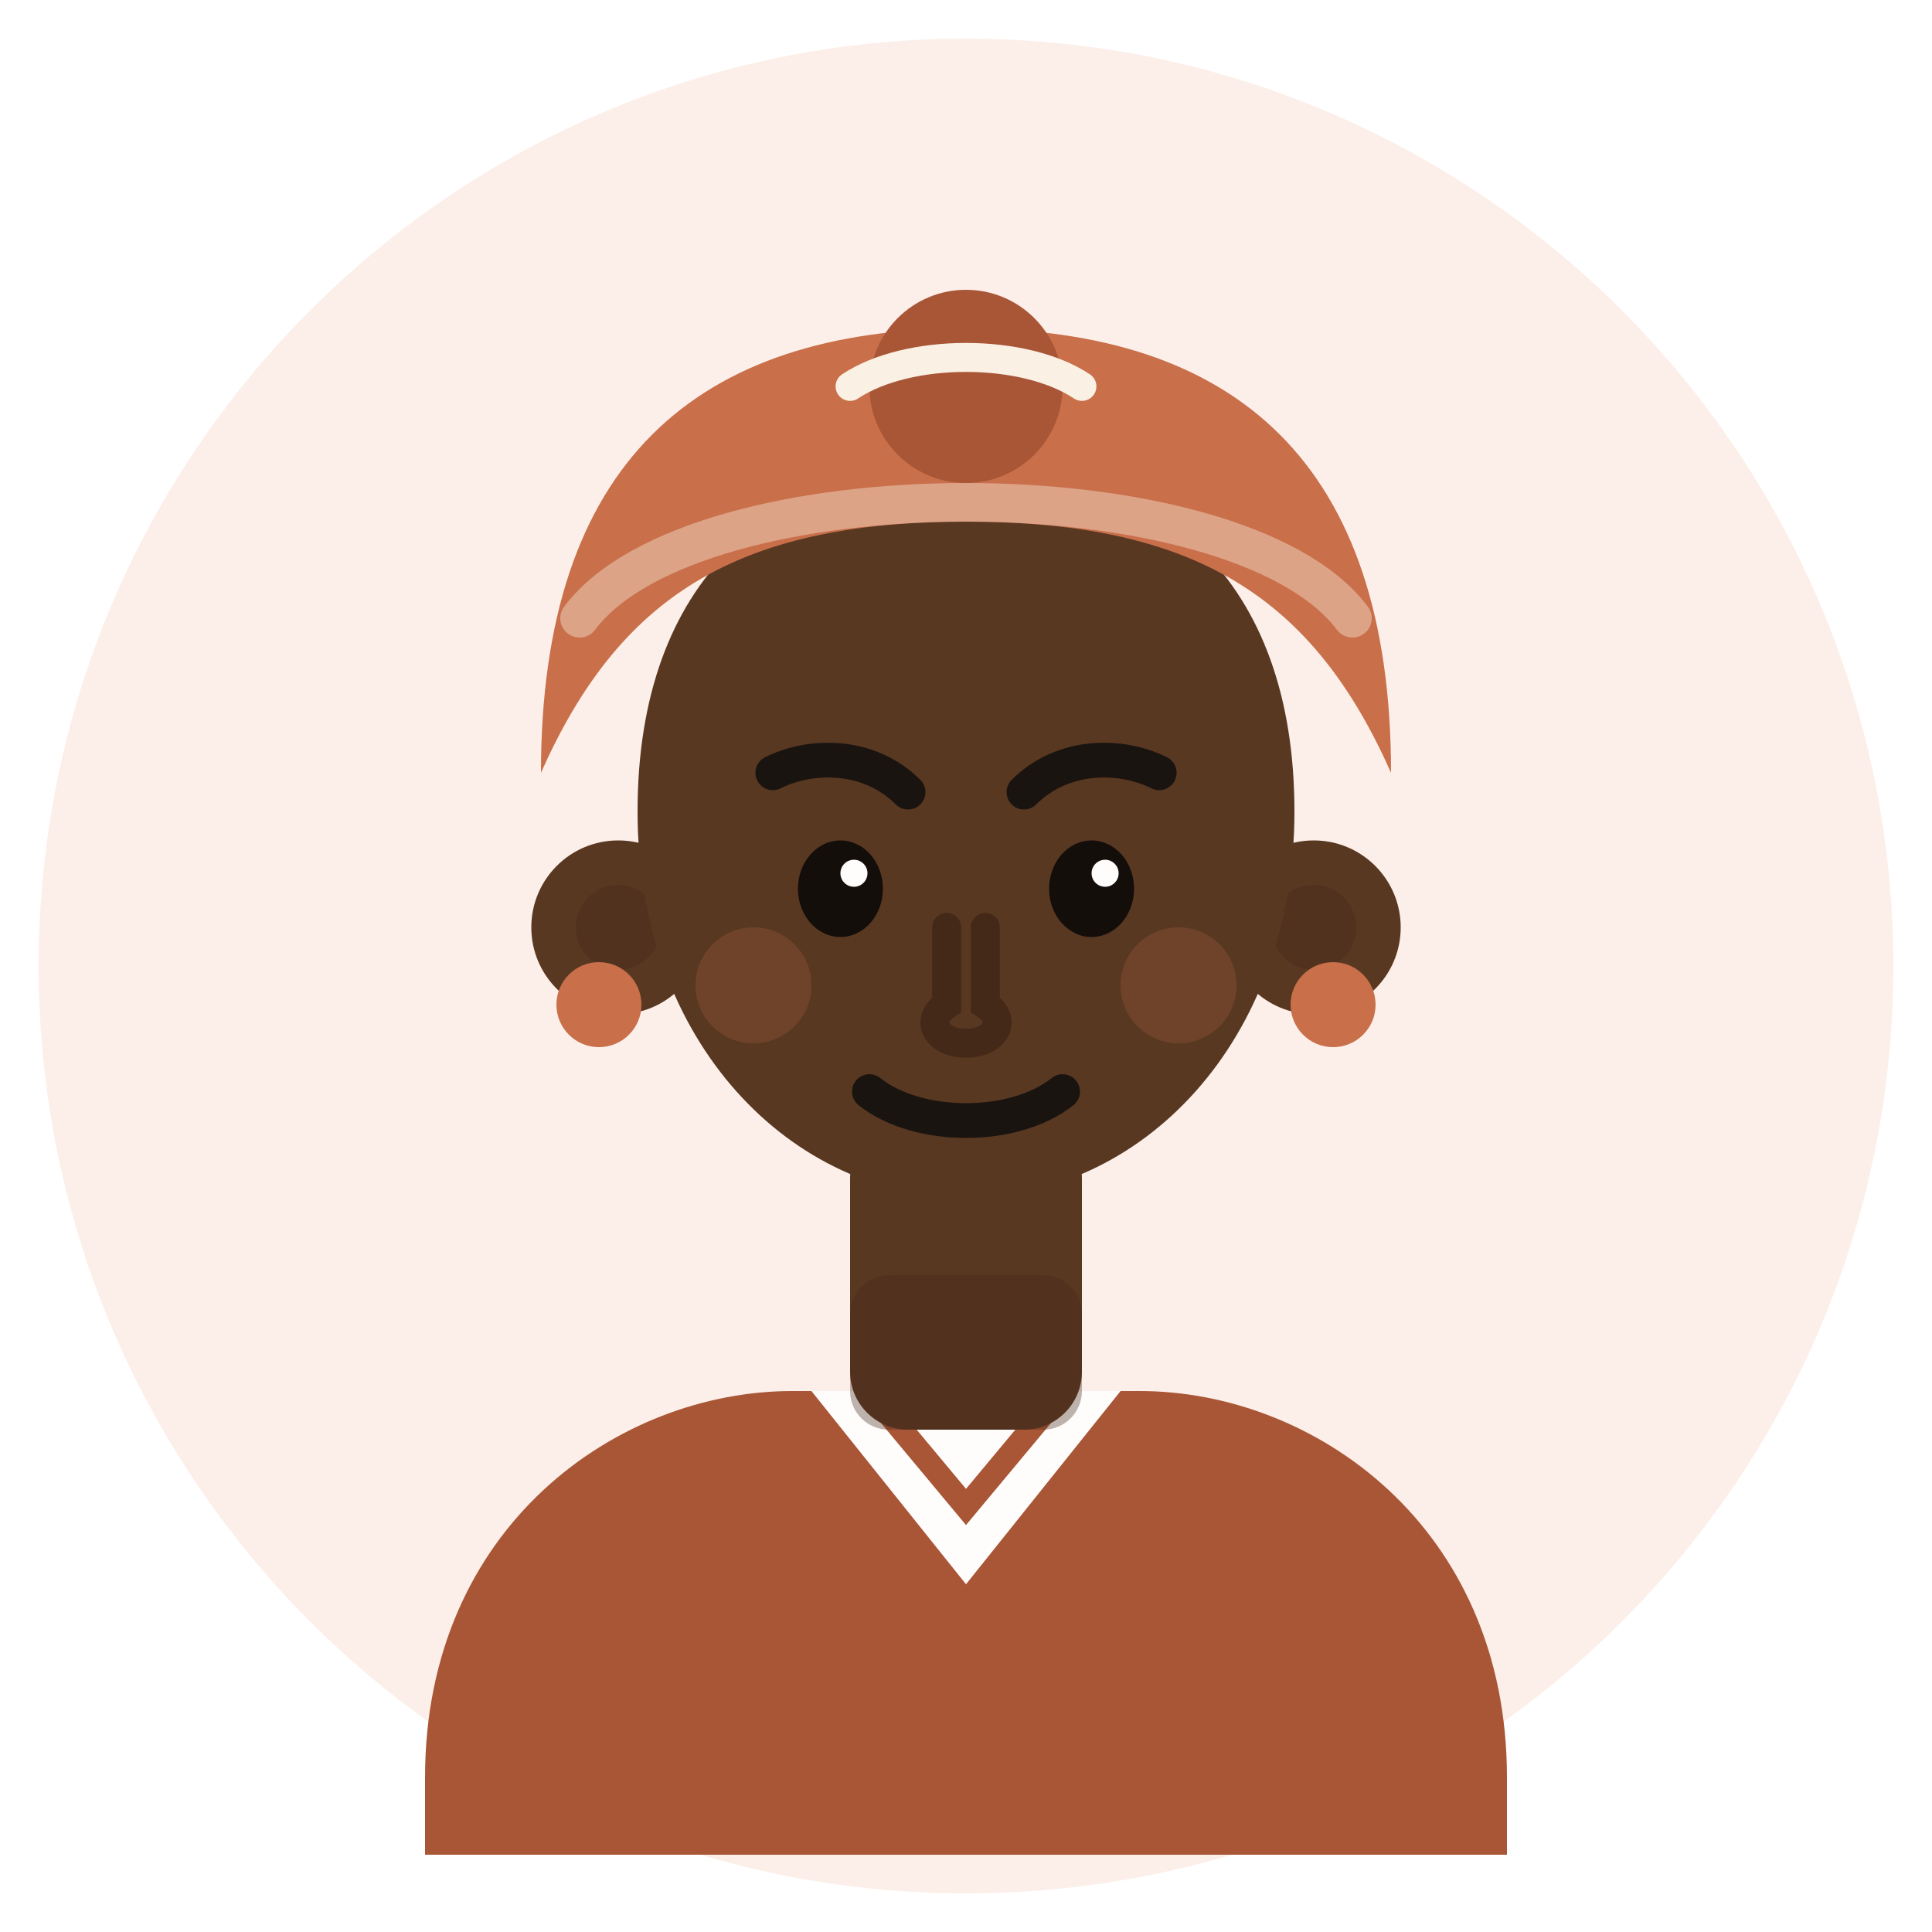
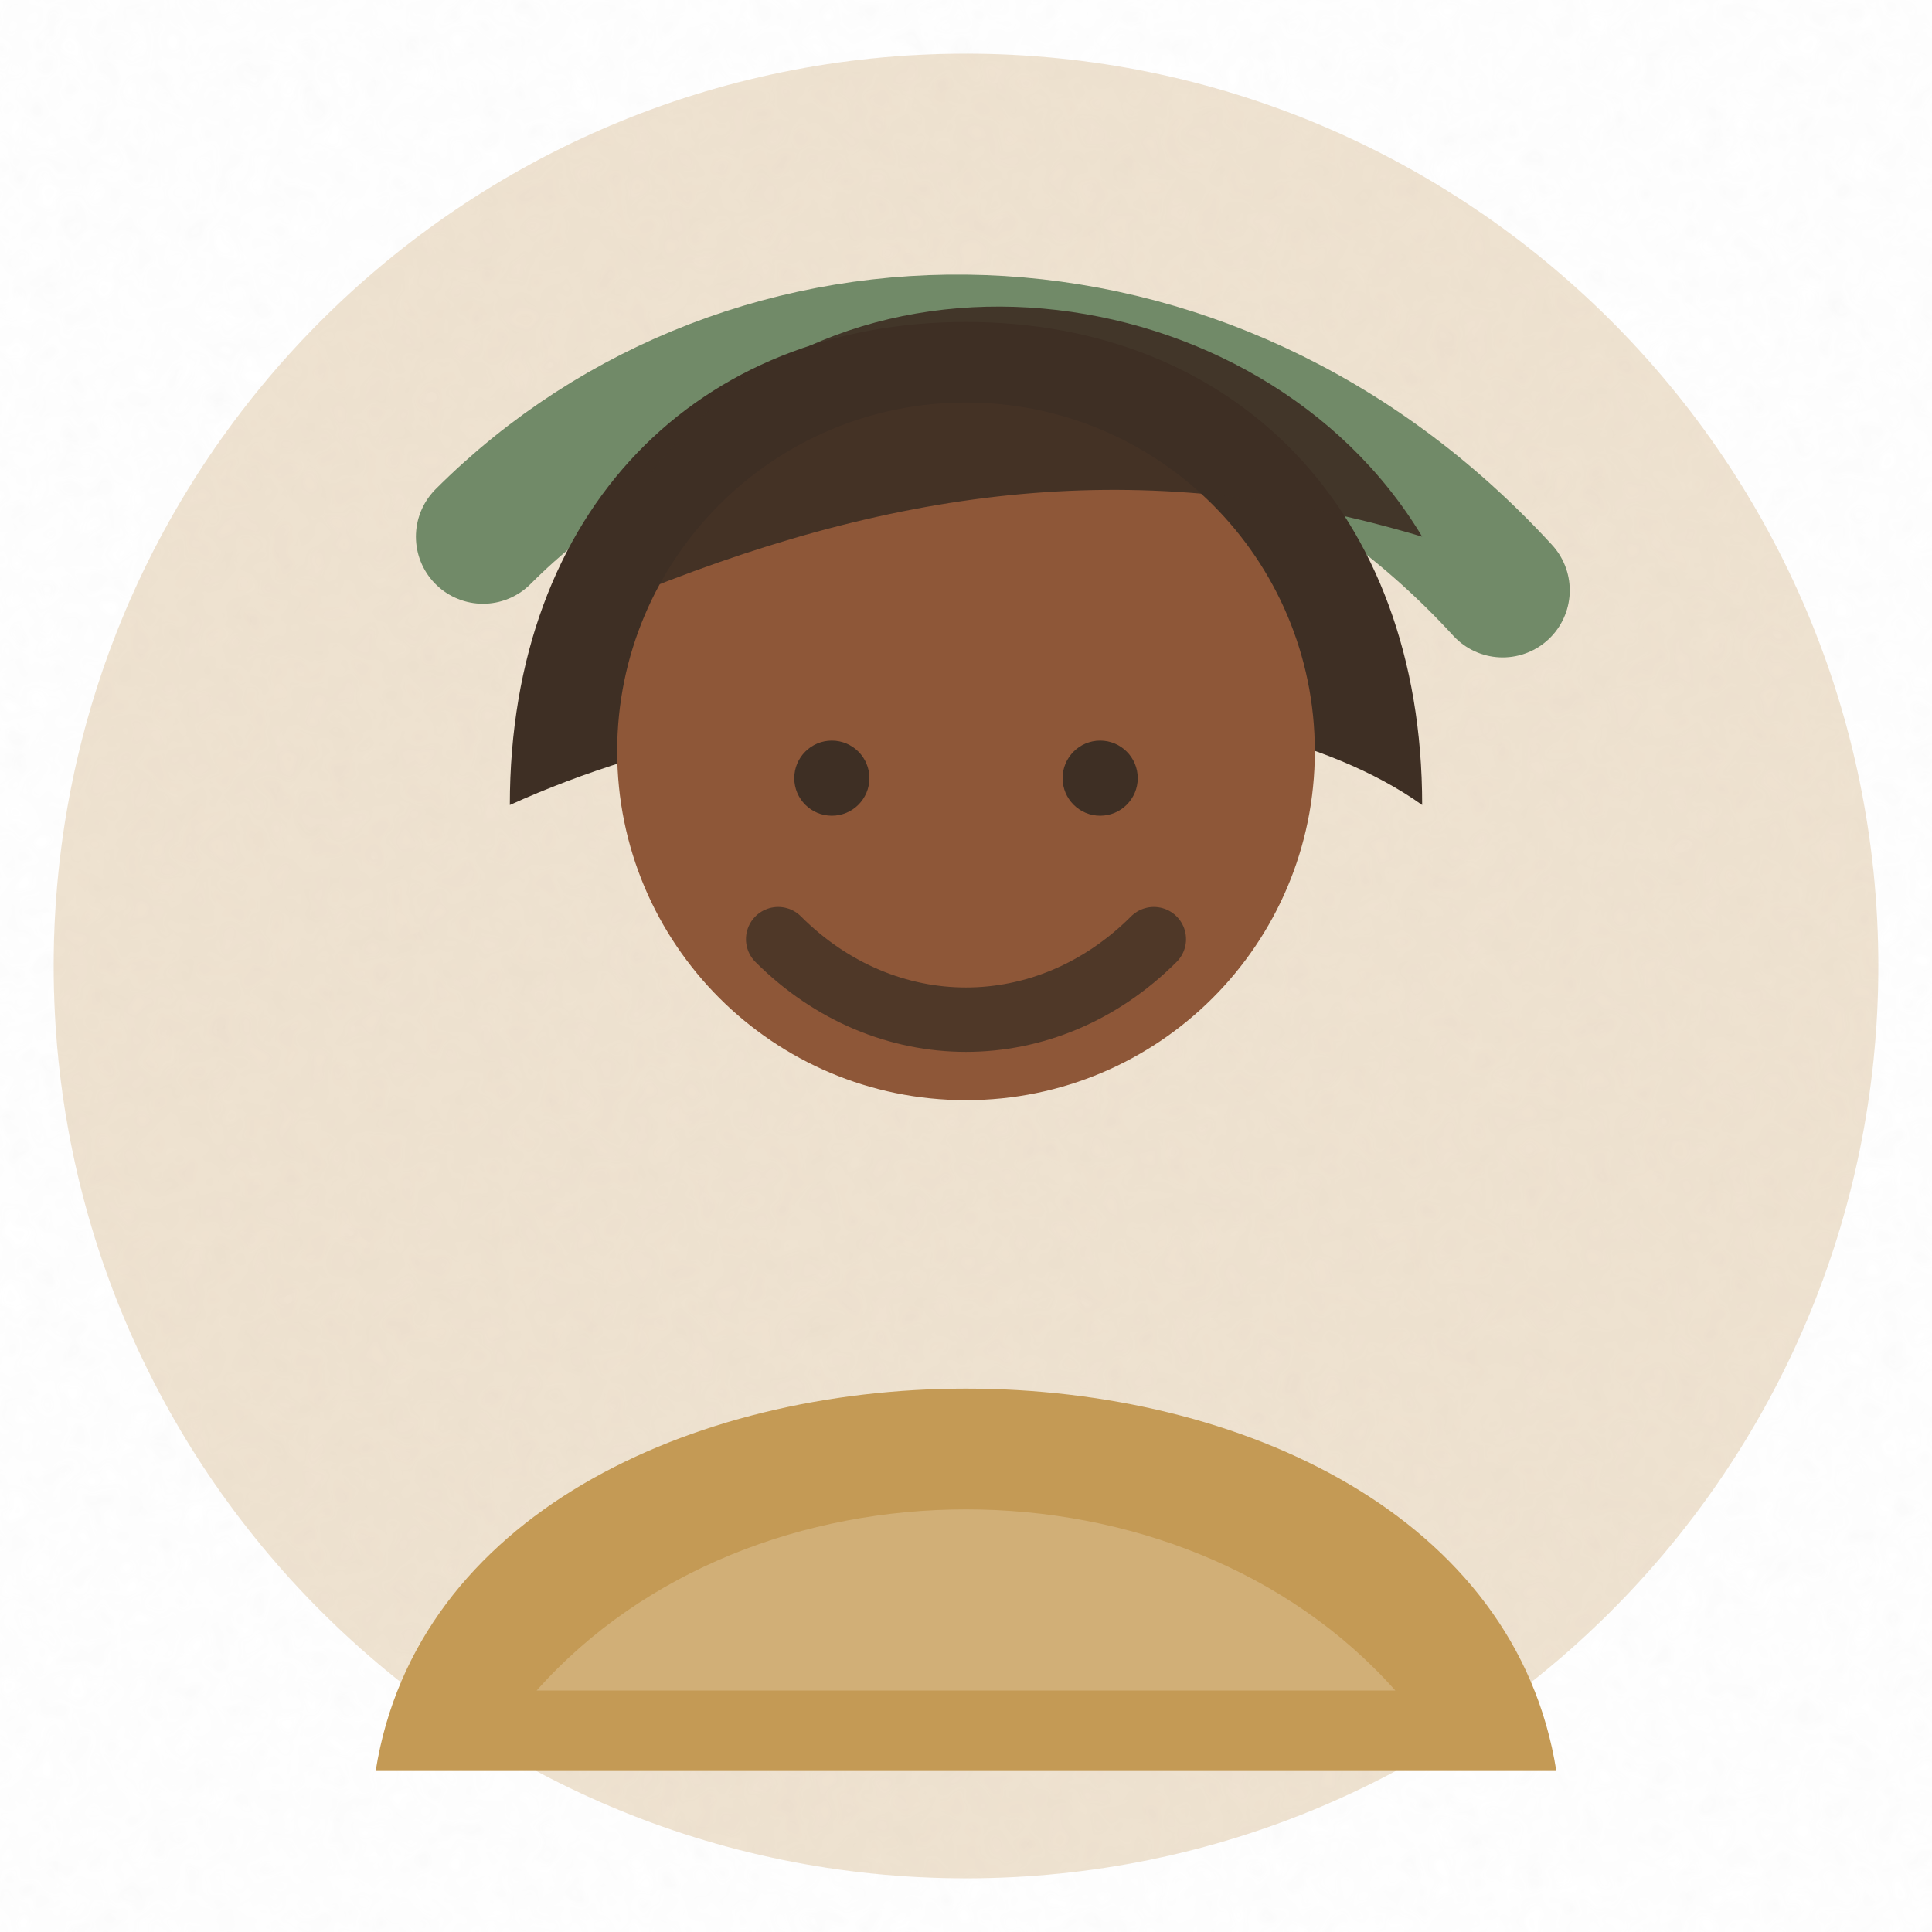
- <svg xmlns="http://www.w3.org/2000/svg" viewBox="0 0 100 100" fill="none">
-   <circle cx="50" cy="50" r="48" fill="#FCEFE9" />
-   <path d="M22 92C22 79 32 72 41 72H59C68 72 78 79 78 92V96H22V92Z" fill="#A95636" />
-   <path d="M42 72L50 82L58 72H42Z" fill="#FFFDFC" />
-   <path d="M45 72L50 78L55 72" stroke="#A95636" stroke-width="1.2" stroke-linecap="round" fill="none" />
-   <rect x="44" y="58" width="12" height="16" rx="3" fill="#593822" />
-   <rect x="44" y="66" width="12" height="8" rx="2" fill="#442918" opacity="0.35" />
-   <circle cx="32" cy="48" r="4.5" fill="#593822" />
-   <circle cx="32" cy="48" r="2.2" fill="#442918" opacity="0.4" />
-   <circle cx="68" cy="48" r="4.5" fill="#593822" />
-   <circle cx="68" cy="48" r="2.2" fill="#442918" opacity="0.4" />
-   <path d="M33 42C33 30 40 24 50 24C60 24 67 30 67 42C67 54 59 62 50 62C41 62 33 54 33 42Z" fill="#593822" />
-   <path d="M40 40C42 39 45 39 47 41" stroke="#1A1410" stroke-width="1.8" stroke-linecap="round" />
-   <path d="M60 40C58 39 55 39 53 41" stroke="#1A1410" stroke-width="1.8" stroke-linecap="round" />
-   <ellipse cx="43.5" cy="46" rx="2.2" ry="2.5" fill="#140E0B" />
-   <circle cx="44.2" cy="45.2" r="0.7" fill="#FFFDFC" />
-   <ellipse cx="56.5" cy="46" rx="2.2" ry="2.5" fill="#140E0B" />
-   <circle cx="57.2" cy="45.2" r="0.7" fill="#FFFDFC" />
-   <path d="M49 48V52C47.8 52.8 48.5 54 50 54C51.5 54 52.2 52.8 51 52V48" stroke="#442918" stroke-width="1.5" stroke-linecap="round" fill="none" />
-   <path d="M45 56.5C47.5 58.5 52.5 58.5 55 56.5" stroke="#1A1410" stroke-width="1.8" stroke-linecap="round" fill="none" />
-   <circle cx="39" cy="51" r="3" fill="#C96F4A" opacity="0.2" />
-   <circle cx="61" cy="51" r="3" fill="#C96F4A" opacity="0.2" />
-   <path d="M28 40C28 24 36 17 50 17C64 17 72 24 72 40C68 31 62 27 50 27C38 27 32 31 28 40Z" fill="#C96F4A" />
-   <path d="M30 32C36 24 64 24 70 32" stroke="#FAF0E4" stroke-width="2" stroke-linecap="round" fill="none" opacity="0.4" />
-   <circle cx="50" cy="20" r="5" fill="#A95636" />
-   <path d="M44 20C47 18 53 18 56 20" stroke="#FAF0E4" stroke-width="1.5" stroke-linecap="round" fill="none" />
-   <circle cx="31" cy="52" r="2.2" fill="#C96F4A" />
-   <circle cx="69" cy="52" r="2.2" fill="#C96F4A" />
+ <svg xmlns="http://www.w3.org/2000/svg" width="128" height="128" viewBox="0 0 72 72" role="img" aria-label="Avatar Eganyé 7">
+   <defs>
+     <filter id="paper">
+       <feTurbulence type="fractalNoise" baseFrequency=".9" numOctaves="2" />
+       <feColorMatrix type="saturate" values="0" />
+       <feComponentTransfer>
+         <feFuncA type="table" tableValues="0 .06" />
+       </feComponentTransfer>
+     </filter>
+   </defs>
+   <circle cx="36" cy="36" r="34" fill="#EFE2D0" />
+   <circle cx="36" cy="36" r="34" filter="url(#paper)" opacity=".8" />
+   <path d="M18 20c10-10 27-10 38 2" fill="none" stroke="#718A68" stroke-width="5" stroke-linecap="round" />
+   <path d="M14 66c3-19 41-19 44 0" fill="#C49A55" />
+   <path d="M20 63c8-9 24-9 32 0" fill="#FFF9F0" opacity=".22" />
+   <path d="M19 30c0-11 7-18 17-18s17 7 17 18c-7-5-23-5-34 0z" fill="#3E2F24" />
+   <circle cx="36" cy="28" r="13" fill="#8E5738" />
+   <path d="M29 35c4 4 10 4 14 0" fill="none" stroke="#3E2F24" stroke-width="2.4" stroke-linecap="round" opacity=".78" />
+   <circle cx="31" cy="29" r="1.4" fill="#3E2F24" />
+   <circle cx="41" cy="29" r="1.4" fill="#3E2F24" />
+   <path d="M24 18c7-10 23-8 29 2-10-3-19-2-29 2z" fill="#3E2F24" opacity=".92" />
</svg>
